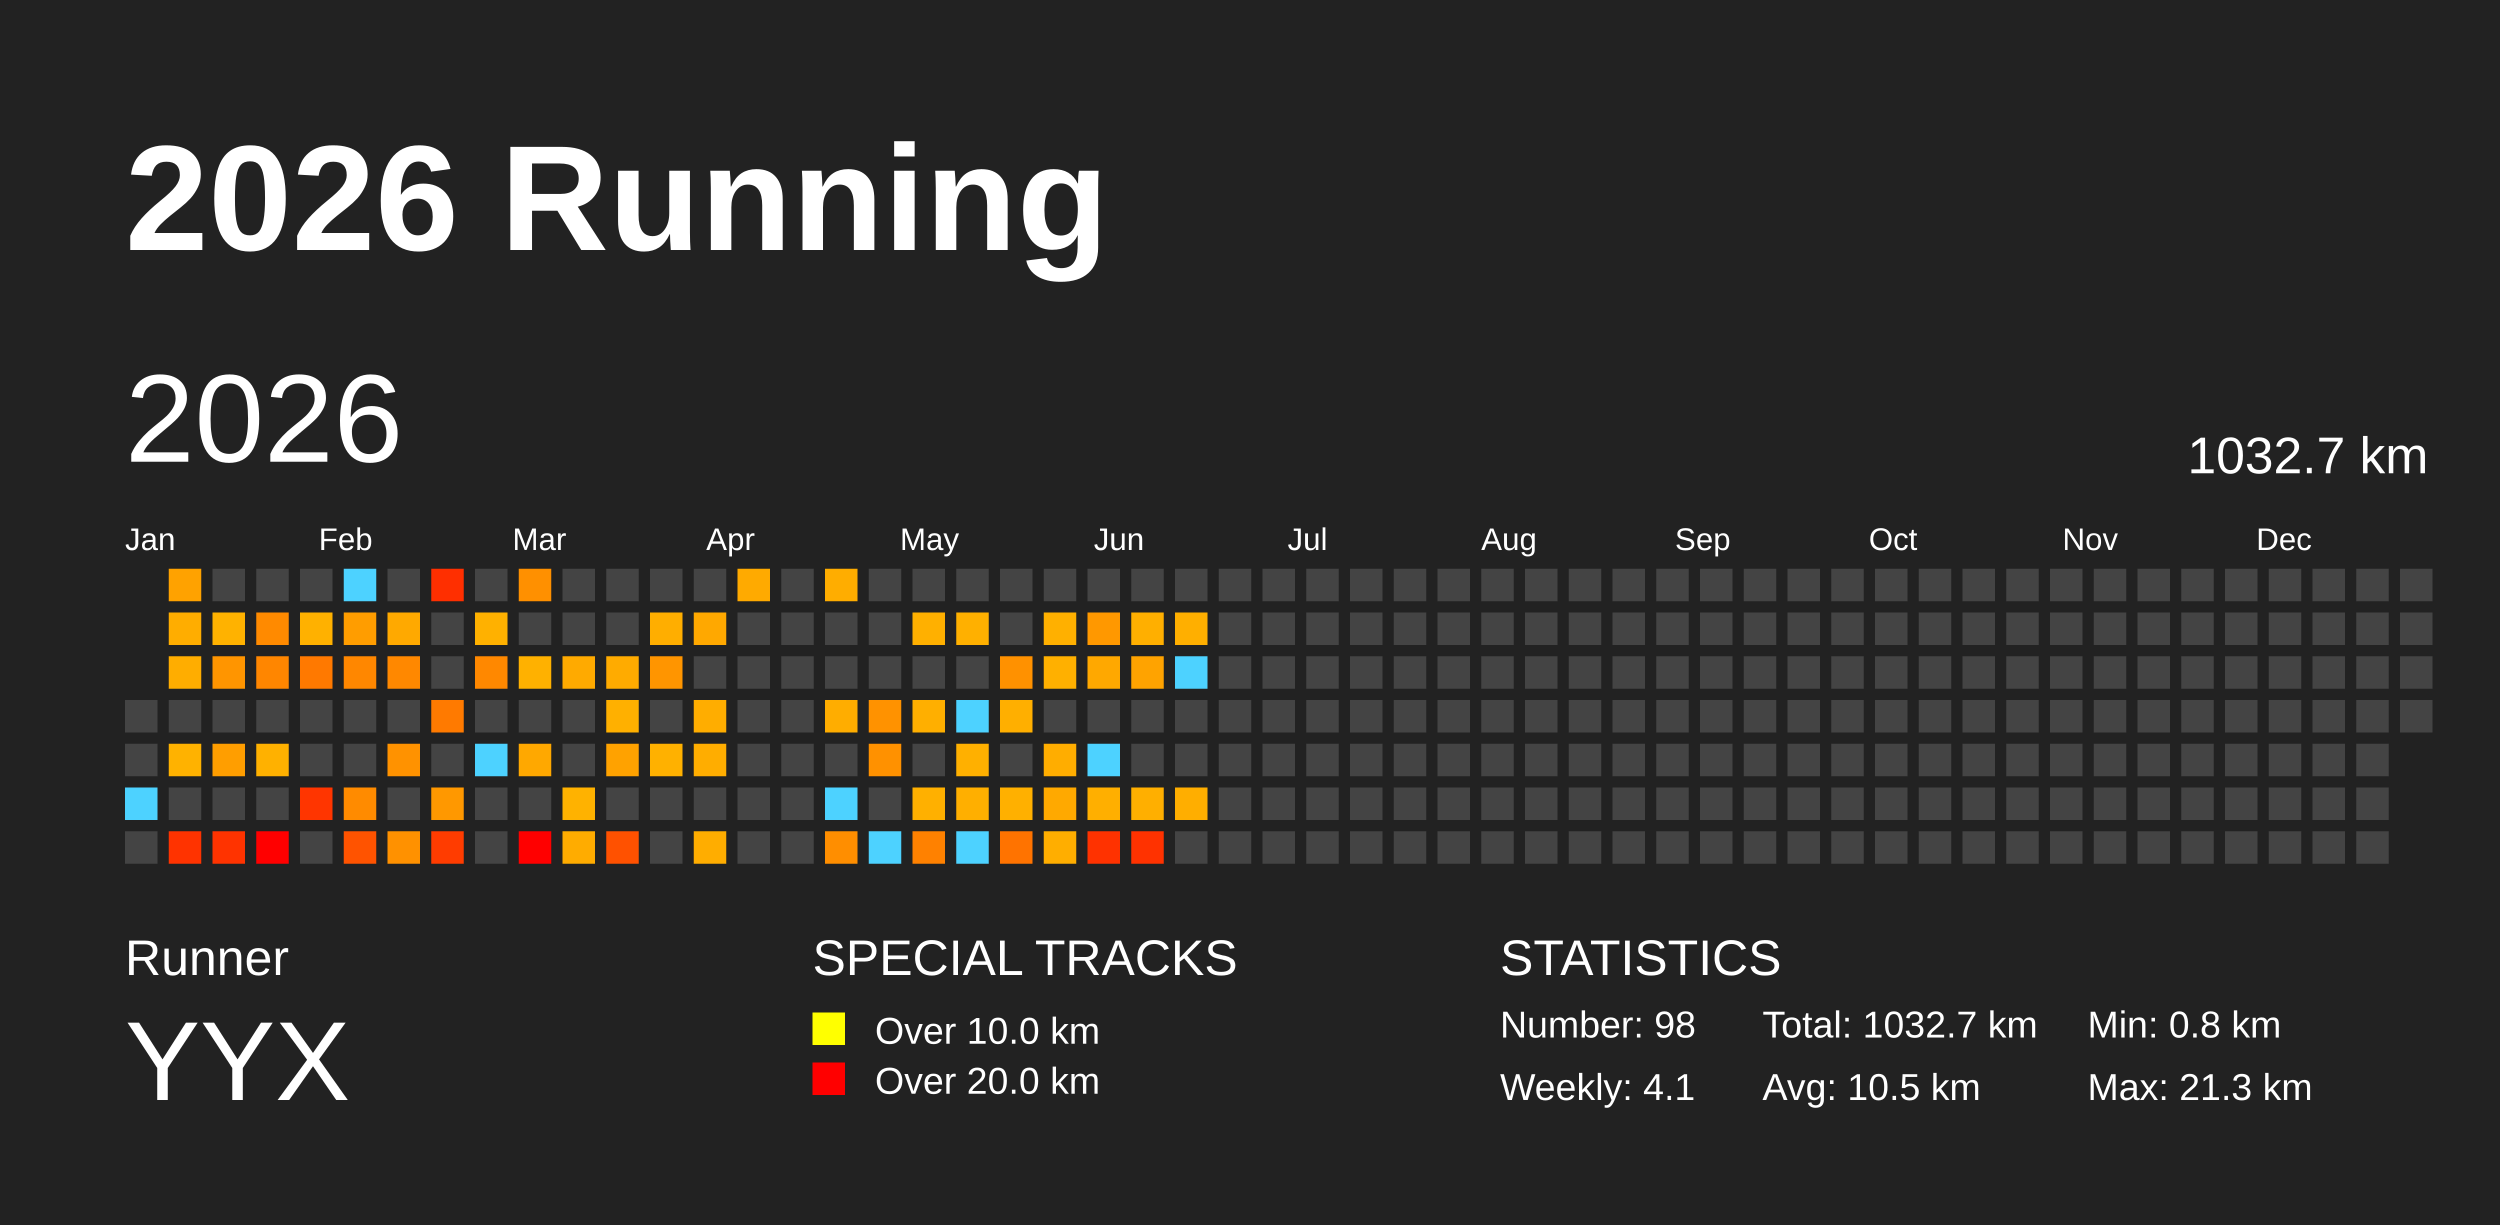
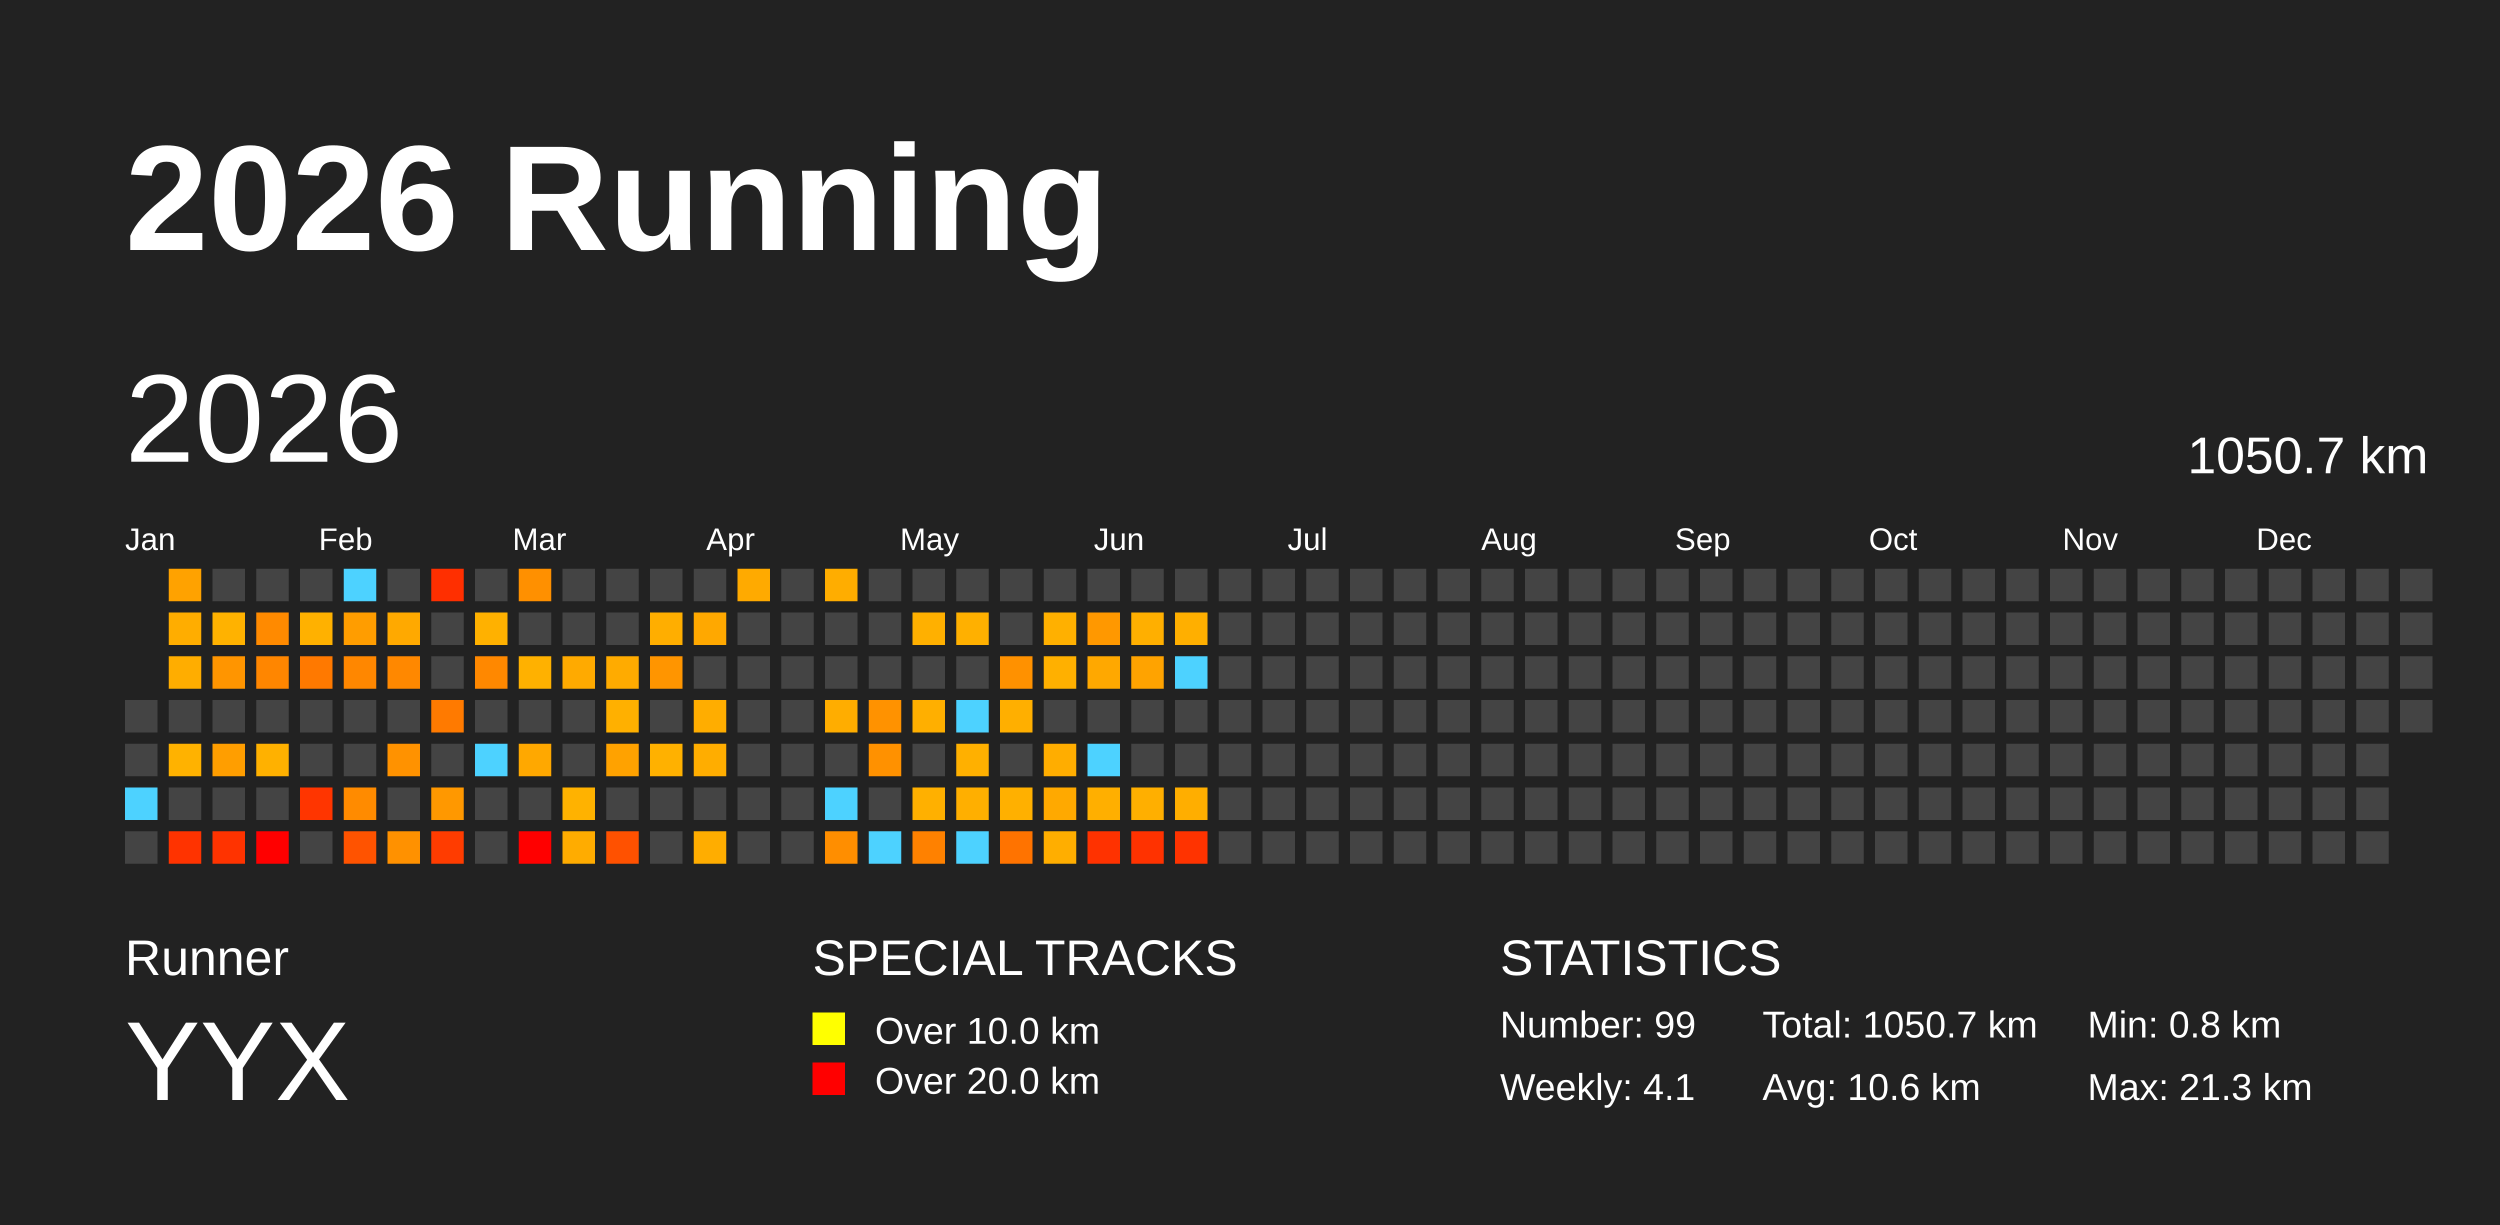
<svg xmlns="http://www.w3.org/2000/svg" baseProfile="full" height="98mm" version="1.1" viewBox="0,0,200,98" width="200mm">
  <defs />
  <rect fill="#222222" height="98" width="200" x="0" y="0" />
  <text fill="#FFFFFF" style="font-size:12px; font-family:Arial; font-weight:bold;" x="10" y="20">2026 Running</text>
  <text fill="#FFFFFF" style="font-size:4px; font-family:Arial" x="10" y="78">Runner</text>
  <text fill="#FFFFFF" style="font-size:9px; font-family:Arial" x="10" y="88">YYX</text>
  <text fill="#FFFFFF" style="font-size:4px; font-family:Arial" x="65" y="78">SPECIAL TRACKS</text>
  <rect fill="yellow" height="2.6" width="2.6" x="65" y="81" />
  <text fill="#FFFFFF" style="font-size:3px; font-family:Arial" x="70" y="83.5">Over 10.0 km</text>
  <rect fill="red" height="2.6" width="2.6" x="65" y="85" />
  <text fill="#FFFFFF" style="font-size:3px; font-family:Arial" x="70" y="87.5">Over 20.0 km</text>
  <text fill="#FFFFFF" style="font-size:4px; font-family:Arial" x="120" y="78">STATISTICS</text>
-   <text fill="#FFFFFF" style="font-size:3px; font-family:Arial" x="120" y="83">Number: 98</text>
+   <text fill="#FFFFFF" style="font-size:3px; font-family:Arial" x="120" y="83">Number: 99</text>
  <text fill="#FFFFFF" style="font-size:3px; font-family:Arial" x="120" y="88">Weekly: 4.1</text>
-   <text fill="#FFFFFF" style="font-size:3px; font-family:Arial" x="141" y="83">Total: 1032.7 km</text>
-   <text fill="#FFFFFF" style="font-size:3px; font-family:Arial" x="141" y="88">Avg: 10.5 km</text>
+   <text fill="#FFFFFF" style="font-size:3px; font-family:Arial" x="141" y="83">Total: 1050.7 km</text>
+   <text fill="#FFFFFF" style="font-size:3px; font-family:Arial" x="141" y="88">Avg: 10.6 km</text>
  <text fill="#FFFFFF" style="font-size:3px; font-family:Arial" x="167" y="83">Min: 0.8 km</text>
  <text fill="#FFFFFF" style="font-size:3px; font-family:Arial" x="167" y="88">Max: 21.3 km</text>
  <text dominant-baseline="hanging" fill="#FFFFFF" style="font-size:10.0px; font-family:Arial;" x="10" y="30">2026</text>
-   <text dominant-baseline="hanging" fill="#FFFFFF" style="font-size:4.125px; font-family:Arial;" x="175" y="35">1032.7 km</text>
+   <text dominant-baseline="hanging" fill="#FFFFFF" style="font-size:4.125px; font-family:Arial;" x="175" y="35">1050.7 km</text>
  <text fill="#FFFFFF" style="font-size:2.5px; font-family:Arial" x="10.0" y="44">Jan</text>
  <text fill="#FFFFFF" style="font-size:2.5px; font-family:Arial" x="25.5" y="44">Feb</text>
  <text fill="#FFFFFF" style="font-size:2.5px; font-family:Arial" x="41.0" y="44">Mar</text>
  <text fill="#FFFFFF" style="font-size:2.5px; font-family:Arial" x="56.5" y="44">Apr</text>
  <text fill="#FFFFFF" style="font-size:2.5px; font-family:Arial" x="72.0" y="44">May</text>
  <text fill="#FFFFFF" style="font-size:2.5px; font-family:Arial" x="87.5" y="44">Jun</text>
  <text fill="#FFFFFF" style="font-size:2.5px; font-family:Arial" x="103.0" y="44">Jul</text>
  <text fill="#FFFFFF" style="font-size:2.5px; font-family:Arial" x="118.5" y="44">Aug</text>
  <text fill="#FFFFFF" style="font-size:2.5px; font-family:Arial" x="134.0" y="44">Sep</text>
  <text fill="#FFFFFF" style="font-size:2.5px; font-family:Arial" x="149.5" y="44">Oct</text>
  <text fill="#FFFFFF" style="font-size:2.5px; font-family:Arial" x="165.0" y="44">Nov</text>
  <text fill="#FFFFFF" style="font-size:2.5px; font-family:Arial" x="180.5" y="44">Dec</text>
  <rect fill="#444444" height="2.6" width="2.6" x="10.0" y="56.0" />
  <rect fill="#444444" height="2.6" width="2.6" x="10.0" y="59.5" />
  <rect fill="#4dd2ff" height="2.6" width="2.6" x="10.0" y="63.0" />
  <rect fill="#444444" height="2.6" width="2.6" x="10.0" y="66.5" />
  <rect fill="#ffa200" height="2.6" width="2.6" x="13.5" y="45.5" />
  <rect fill="#ffad00" height="2.6" width="2.6" x="13.5" y="49.0" />
  <rect fill="#ffad00" height="2.6" width="2.6" x="13.5" y="52.5" />
  <rect fill="#444444" height="2.6" width="2.6" x="13.5" y="56.0" />
  <rect fill="#ffb200" height="2.6" width="2.6" x="13.5" y="59.5" />
  <rect fill="#444444" height="2.6" width="2.6" x="13.5" y="63.0" />
  <rect fill="#ff3300" height="2.6" width="2.6" x="13.5" y="66.5" />
  <rect fill="#444444" height="2.6" width="2.6" x="17.0" y="45.5" />
  <rect fill="#ffb200" height="2.6" width="2.6" x="17.0" y="49.0" />
  <rect fill="#ff9500" height="2.6" width="2.6" x="17.0" y="52.5" />
  <rect fill="#444444" height="2.6" width="2.6" x="17.0" y="56.0" />
  <rect fill="#ff9e00" height="2.6" width="2.6" x="17.0" y="59.5" />
  <rect fill="#444444" height="2.6" width="2.6" x="17.0" y="63.0" />
  <rect fill="#ff3300" height="2.6" width="2.6" x="17.0" y="66.5" />
  <rect fill="#444444" height="2.6" width="2.6" x="20.5" y="45.5" />
  <rect fill="#ff8a00" height="2.6" width="2.6" x="20.5" y="49.0" />
  <rect fill="#ff8600" height="2.6" width="2.6" x="20.5" y="52.5" />
  <rect fill="#444444" height="2.6" width="2.6" x="20.5" y="56.0" />
  <rect fill="#ffb100" height="2.6" width="2.6" x="20.5" y="59.5" />
  <rect fill="#444444" height="2.6" width="2.6" x="20.5" y="63.0" />
  <rect fill="red" height="2.6" width="2.6" x="20.5" y="66.5" />
  <rect fill="#444444" height="2.6" width="2.6" x="24.0" y="45.5" />
  <rect fill="#ffb100" height="2.6" width="2.6" x="24.0" y="49.0" />
  <rect fill="#ff7900" height="2.6" width="2.6" x="24.0" y="52.5" />
  <rect fill="#444444" height="2.6" width="2.6" x="24.0" y="56.0" />
  <rect fill="#444444" height="2.6" width="2.6" x="24.0" y="59.5" />
  <rect fill="#ff3500" height="2.6" width="2.6" x="24.0" y="63.0" />
  <rect fill="#444444" height="2.6" width="2.6" x="24.0" y="66.5" />
  <rect fill="#4dd2ff" height="2.6" width="2.6" x="27.5" y="45.5" />
  <rect fill="#ff9d00" height="2.6" width="2.6" x="27.5" y="49.0" />
  <rect fill="#ff8700" height="2.6" width="2.6" x="27.5" y="52.5" />
  <rect fill="#444444" height="2.6" width="2.6" x="27.5" y="56.0" />
  <rect fill="#444444" height="2.6" width="2.6" x="27.5" y="59.5" />
  <rect fill="#ff8b00" height="2.6" width="2.6" x="27.5" y="63.0" />
  <rect fill="#ff5300" height="2.6" width="2.6" x="27.5" y="66.5" />
  <rect fill="#444444" height="2.6" width="2.6" x="31.0" y="45.5" />
  <rect fill="#ffa900" height="2.6" width="2.6" x="31.0" y="49.0" />
  <rect fill="#ff8800" height="2.6" width="2.6" x="31.0" y="52.5" />
  <rect fill="#444444" height="2.6" width="2.6" x="31.0" y="56.0" />
  <rect fill="#ff9200" height="2.6" width="2.6" x="31.0" y="59.5" />
  <rect fill="#444444" height="2.6" width="2.6" x="31.0" y="63.0" />
  <rect fill="#ff9100" height="2.6" width="2.6" x="31.0" y="66.5" />
  <rect fill="#ff2f00" height="2.6" width="2.6" x="34.5" y="45.5" />
  <rect fill="#444444" height="2.6" width="2.6" x="34.5" y="49.0" />
  <rect fill="#444444" height="2.6" width="2.6" x="34.5" y="52.5" />
  <rect fill="#ff7a00" height="2.6" width="2.6" x="34.5" y="56.0" />
  <rect fill="#444444" height="2.6" width="2.6" x="34.5" y="59.5" />
  <rect fill="#ff9800" height="2.6" width="2.6" x="34.5" y="63.0" />
  <rect fill="#ff3c00" height="2.6" width="2.6" x="34.5" y="66.5" />
  <rect fill="#444444" height="2.6" width="2.6" x="38.0" y="45.5" />
  <rect fill="#ffb100" height="2.6" width="2.6" x="38.0" y="49.0" />
  <rect fill="#ff8800" height="2.6" width="2.6" x="38.0" y="52.5" />
  <rect fill="#444444" height="2.6" width="2.6" x="38.0" y="56.0" />
  <rect fill="#4dd2ff" height="2.6" width="2.6" x="38.0" y="59.5" />
  <rect fill="#444444" height="2.6" width="2.6" x="38.0" y="63.0" />
  <rect fill="#444444" height="2.6" width="2.6" x="38.0" y="66.5" />
  <rect fill="#ff9000" height="2.6" width="2.6" x="41.5" y="45.5" />
  <rect fill="#444444" height="2.6" width="2.6" x="41.5" y="49.0" />
  <rect fill="#ffb100" height="2.6" width="2.6" x="41.5" y="52.5" />
  <rect fill="#444444" height="2.6" width="2.6" x="41.5" y="56.0" />
  <rect fill="#ffa800" height="2.6" width="2.6" x="41.5" y="59.5" />
  <rect fill="#444444" height="2.6" width="2.6" x="41.5" y="63.0" />
  <rect fill="red" height="2.6" width="2.6" x="41.5" y="66.5" />
  <rect fill="#444444" height="2.6" width="2.6" x="45.0" y="45.5" />
  <rect fill="#444444" height="2.6" width="2.6" x="45.0" y="49.0" />
  <rect fill="#ffaa00" height="2.6" width="2.6" x="45.0" y="52.5" />
  <rect fill="#444444" height="2.6" width="2.6" x="45.0" y="56.0" />
  <rect fill="#444444" height="2.6" width="2.6" x="45.0" y="59.5" />
  <rect fill="#ffb200" height="2.6" width="2.6" x="45.0" y="63.0" />
  <rect fill="#ffac00" height="2.6" width="2.6" x="45.0" y="66.5" />
  <rect fill="#444444" height="2.6" width="2.6" x="48.5" y="45.5" />
  <rect fill="#444444" height="2.6" width="2.6" x="48.5" y="49.0" />
  <rect fill="#ffab00" height="2.6" width="2.6" x="48.5" y="52.5" />
  <rect fill="#ffb000" height="2.6" width="2.6" x="48.5" y="56.0" />
  <rect fill="#ffa200" height="2.6" width="2.6" x="48.5" y="59.5" />
  <rect fill="#444444" height="2.6" width="2.6" x="48.5" y="63.0" />
  <rect fill="#ff5100" height="2.6" width="2.6" x="48.5" y="66.5" />
  <rect fill="#444444" height="2.6" width="2.6" x="52.0" y="45.5" />
  <rect fill="#ffae00" height="2.6" width="2.6" x="52.0" y="49.0" />
  <rect fill="#ff9500" height="2.6" width="2.6" x="52.0" y="52.5" />
  <rect fill="#444444" height="2.6" width="2.6" x="52.0" y="56.0" />
  <rect fill="#ffb100" height="2.6" width="2.6" x="52.0" y="59.5" />
  <rect fill="#444444" height="2.6" width="2.6" x="52.0" y="63.0" />
  <rect fill="#444444" height="2.6" width="2.6" x="52.0" y="66.5" />
  <rect fill="#444444" height="2.6" width="2.6" x="55.5" y="45.5" />
  <rect fill="#ffa800" height="2.6" width="2.6" x="55.5" y="49.0" />
  <rect fill="#444444" height="2.6" width="2.6" x="55.5" y="52.5" />
  <rect fill="#ffad00" height="2.6" width="2.6" x="55.5" y="56.0" />
  <rect fill="#ffad00" height="2.6" width="2.6" x="55.5" y="59.5" />
  <rect fill="#444444" height="2.6" width="2.6" x="55.5" y="63.0" />
  <rect fill="#ffad00" height="2.6" width="2.6" x="55.5" y="66.5" />
  <rect fill="#ffaa00" height="2.6" width="2.6" x="59.0" y="45.5" />
  <rect fill="#444444" height="2.6" width="2.6" x="59.0" y="49.0" />
  <rect fill="#444444" height="2.6" width="2.6" x="59.0" y="52.5" />
  <rect fill="#444444" height="2.6" width="2.6" x="59.0" y="56.0" />
  <rect fill="#444444" height="2.6" width="2.6" x="59.0" y="59.5" />
  <rect fill="#444444" height="2.6" width="2.6" x="59.0" y="63.0" />
  <rect fill="#444444" height="2.6" width="2.6" x="59.0" y="66.5" />
  <rect fill="#444444" height="2.6" width="2.6" x="62.5" y="45.5" />
  <rect fill="#444444" height="2.6" width="2.6" x="62.5" y="49.0" />
  <rect fill="#444444" height="2.6" width="2.6" x="62.5" y="52.5" />
  <rect fill="#444444" height="2.6" width="2.6" x="62.5" y="56.0" />
  <rect fill="#444444" height="2.6" width="2.6" x="62.5" y="59.5" />
  <rect fill="#444444" height="2.6" width="2.6" x="62.5" y="63.0" />
  <rect fill="#444444" height="2.6" width="2.6" x="62.5" y="66.5" />
  <rect fill="#ffad00" height="2.6" width="2.6" x="66.0" y="45.5" />
  <rect fill="#444444" height="2.6" width="2.6" x="66.0" y="49.0" />
  <rect fill="#444444" height="2.6" width="2.6" x="66.0" y="52.5" />
  <rect fill="#ffad00" height="2.6" width="2.6" x="66.0" y="56.0" />
  <rect fill="#444444" height="2.6" width="2.6" x="66.0" y="59.5" />
  <rect fill="#4dd2ff" height="2.6" width="2.6" x="66.0" y="63.0" />
  <rect fill="#ff8e00" height="2.6" width="2.6" x="66.0" y="66.5" />
  <rect fill="#444444" height="2.6" width="2.6" x="69.5" y="45.5" />
  <rect fill="#444444" height="2.6" width="2.6" x="69.5" y="49.0" />
  <rect fill="#444444" height="2.6" width="2.6" x="69.5" y="52.5" />
  <rect fill="#ff9200" height="2.6" width="2.6" x="69.5" y="56.0" />
  <rect fill="#ff9100" height="2.6" width="2.6" x="69.5" y="59.5" />
  <rect fill="#444444" height="2.6" width="2.6" x="69.5" y="63.0" />
  <rect fill="#4dd2ff" height="2.6" width="2.6" x="69.5" y="66.5" />
  <rect fill="#444444" height="2.6" width="2.6" x="73.0" y="45.5" />
  <rect fill="#ffb000" height="2.6" width="2.6" x="73.0" y="49.0" />
  <rect fill="#444444" height="2.6" width="2.6" x="73.0" y="52.5" />
  <rect fill="#ffaf00" height="2.6" width="2.6" x="73.0" y="56.0" />
  <rect fill="#444444" height="2.6" width="2.6" x="73.0" y="59.5" />
  <rect fill="#ffb000" height="2.6" width="2.6" x="73.0" y="63.0" />
  <rect fill="#ff8100" height="2.6" width="2.6" x="73.0" y="66.5" />
  <rect fill="#444444" height="2.6" width="2.6" x="76.5" y="45.5" />
  <rect fill="#ffb000" height="2.6" width="2.6" x="76.5" y="49.0" />
  <rect fill="#444444" height="2.6" width="2.6" x="76.5" y="52.5" />
  <rect fill="#4dd2ff" height="2.6" width="2.6" x="76.5" y="56.0" />
  <rect fill="#ffb000" height="2.6" width="2.6" x="76.5" y="59.5" />
  <rect fill="#ffaf00" height="2.6" width="2.6" x="76.5" y="63.0" />
  <rect fill="#4dd2ff" height="2.6" width="2.6" x="76.5" y="66.5" />
  <rect fill="#444444" height="2.6" width="2.6" x="80.0" y="45.5" />
  <rect fill="#444444" height="2.6" width="2.6" x="80.0" y="49.0" />
  <rect fill="#ff9100" height="2.6" width="2.6" x="80.0" y="52.5" />
  <rect fill="#ffaf00" height="2.6" width="2.6" x="80.0" y="56.0" />
  <rect fill="#444444" height="2.6" width="2.6" x="80.0" y="59.5" />
  <rect fill="#ffb000" height="2.6" width="2.6" x="80.0" y="63.0" />
  <rect fill="#ff7300" height="2.6" width="2.6" x="80.0" y="66.5" />
  <rect fill="#444444" height="2.6" width="2.6" x="83.5" y="45.5" />
  <rect fill="#ffb000" height="2.6" width="2.6" x="83.5" y="49.0" />
  <rect fill="#ffb000" height="2.6" width="2.6" x="83.5" y="52.5" />
  <rect fill="#444444" height="2.6" width="2.6" x="83.5" y="56.0" />
  <rect fill="#ffad00" height="2.6" width="2.6" x="83.5" y="59.5" />
  <rect fill="#ffa900" height="2.6" width="2.6" x="83.5" y="63.0" />
  <rect fill="#ffae00" height="2.6" width="2.6" x="83.5" y="66.5" />
  <rect fill="#444444" height="2.6" width="2.6" x="87.0" y="45.5" />
  <rect fill="#ff9800" height="2.6" width="2.6" x="87.0" y="49.0" />
  <rect fill="#ffa800" height="2.6" width="2.6" x="87.0" y="52.5" />
  <rect fill="#444444" height="2.6" width="2.6" x="87.0" y="56.0" />
  <rect fill="#4dd2ff" height="2.6" width="2.6" x="87.0" y="59.5" />
  <rect fill="#ffaf00" height="2.6" width="2.6" x="87.0" y="63.0" />
  <rect fill="#ff3200" height="2.6" width="2.6" x="87.0" y="66.5" />
  <rect fill="#444444" height="2.6" width="2.6" x="90.5" y="45.5" />
  <rect fill="#ffaf00" height="2.6" width="2.6" x="90.5" y="49.0" />
  <rect fill="#ffa300" height="2.6" width="2.6" x="90.5" y="52.5" />
  <rect fill="#444444" height="2.6" width="2.6" x="90.5" y="56.0" />
  <rect fill="#444444" height="2.6" width="2.6" x="90.5" y="59.5" />
  <rect fill="#ffaf00" height="2.6" width="2.6" x="90.5" y="63.0" />
  <rect fill="#ff3200" height="2.6" width="2.6" x="90.5" y="66.5" />
  <rect fill="#444444" height="2.6" width="2.6" x="94.0" y="45.5" />
  <rect fill="#ffaf00" height="2.6" width="2.6" x="94.0" y="49.0" />
  <rect fill="#4dd2ff" height="2.6" width="2.6" x="94.0" y="52.5" />
  <rect fill="#444444" height="2.6" width="2.6" x="94.0" y="56.0" />
  <rect fill="#444444" height="2.6" width="2.6" x="94.0" y="59.5" />
  <rect fill="#ffae00" height="2.6" width="2.6" x="94.0" y="63.0" />
-   <rect fill="#444444" height="2.6" width="2.6" x="94.0" y="66.5" />
+   <rect fill="#ff3300" height="2.6" width="2.6" x="94.0" y="66.5" />
  <rect fill="#444444" height="2.6" width="2.6" x="97.5" y="45.5" />
  <rect fill="#444444" height="2.6" width="2.6" x="97.5" y="49.0" />
  <rect fill="#444444" height="2.6" width="2.6" x="97.5" y="52.5" />
  <rect fill="#444444" height="2.6" width="2.6" x="97.5" y="56.0" />
  <rect fill="#444444" height="2.6" width="2.6" x="97.5" y="59.5" />
  <rect fill="#444444" height="2.6" width="2.6" x="97.5" y="63.0" />
  <rect fill="#444444" height="2.6" width="2.6" x="97.5" y="66.5" />
  <rect fill="#444444" height="2.6" width="2.6" x="101.0" y="45.5" />
  <rect fill="#444444" height="2.6" width="2.6" x="101.0" y="49.0" />
  <rect fill="#444444" height="2.6" width="2.6" x="101.0" y="52.5" />
  <rect fill="#444444" height="2.6" width="2.6" x="101.0" y="56.0" />
  <rect fill="#444444" height="2.6" width="2.6" x="101.0" y="59.5" />
  <rect fill="#444444" height="2.6" width="2.6" x="101.0" y="63.0" />
  <rect fill="#444444" height="2.6" width="2.6" x="101.0" y="66.5" />
  <rect fill="#444444" height="2.6" width="2.6" x="104.5" y="45.5" />
  <rect fill="#444444" height="2.6" width="2.6" x="104.5" y="49.0" />
  <rect fill="#444444" height="2.6" width="2.6" x="104.5" y="52.5" />
  <rect fill="#444444" height="2.6" width="2.6" x="104.5" y="56.0" />
  <rect fill="#444444" height="2.6" width="2.6" x="104.5" y="59.5" />
  <rect fill="#444444" height="2.6" width="2.6" x="104.5" y="63.0" />
  <rect fill="#444444" height="2.6" width="2.6" x="104.5" y="66.5" />
  <rect fill="#444444" height="2.6" width="2.6" x="108.0" y="45.5" />
  <rect fill="#444444" height="2.6" width="2.6" x="108.0" y="49.0" />
  <rect fill="#444444" height="2.6" width="2.6" x="108.0" y="52.5" />
  <rect fill="#444444" height="2.6" width="2.6" x="108.0" y="56.0" />
  <rect fill="#444444" height="2.6" width="2.6" x="108.0" y="59.5" />
  <rect fill="#444444" height="2.6" width="2.6" x="108.0" y="63.0" />
  <rect fill="#444444" height="2.6" width="2.6" x="108.0" y="66.5" />
  <rect fill="#444444" height="2.6" width="2.6" x="111.5" y="45.5" />
  <rect fill="#444444" height="2.6" width="2.6" x="111.5" y="49.0" />
  <rect fill="#444444" height="2.6" width="2.6" x="111.5" y="52.5" />
  <rect fill="#444444" height="2.6" width="2.6" x="111.5" y="56.0" />
  <rect fill="#444444" height="2.6" width="2.6" x="111.5" y="59.5" />
  <rect fill="#444444" height="2.6" width="2.6" x="111.5" y="63.0" />
  <rect fill="#444444" height="2.6" width="2.6" x="111.5" y="66.5" />
  <rect fill="#444444" height="2.6" width="2.6" x="115.0" y="45.5" />
  <rect fill="#444444" height="2.6" width="2.6" x="115.0" y="49.0" />
  <rect fill="#444444" height="2.6" width="2.6" x="115.0" y="52.5" />
  <rect fill="#444444" height="2.6" width="2.6" x="115.0" y="56.0" />
  <rect fill="#444444" height="2.6" width="2.6" x="115.0" y="59.5" />
  <rect fill="#444444" height="2.6" width="2.6" x="115.0" y="63.0" />
  <rect fill="#444444" height="2.6" width="2.6" x="115.0" y="66.5" />
  <rect fill="#444444" height="2.6" width="2.6" x="118.5" y="45.5" />
  <rect fill="#444444" height="2.6" width="2.6" x="118.5" y="49.0" />
  <rect fill="#444444" height="2.6" width="2.6" x="118.5" y="52.5" />
  <rect fill="#444444" height="2.6" width="2.6" x="118.5" y="56.0" />
  <rect fill="#444444" height="2.6" width="2.6" x="118.5" y="59.5" />
  <rect fill="#444444" height="2.6" width="2.6" x="118.5" y="63.0" />
  <rect fill="#444444" height="2.6" width="2.6" x="118.5" y="66.5" />
  <rect fill="#444444" height="2.6" width="2.6" x="122.0" y="45.5" />
  <rect fill="#444444" height="2.6" width="2.6" x="122.0" y="49.0" />
  <rect fill="#444444" height="2.6" width="2.6" x="122.0" y="52.5" />
  <rect fill="#444444" height="2.6" width="2.6" x="122.0" y="56.0" />
  <rect fill="#444444" height="2.6" width="2.6" x="122.0" y="59.5" />
  <rect fill="#444444" height="2.6" width="2.6" x="122.0" y="63.0" />
  <rect fill="#444444" height="2.6" width="2.6" x="122.0" y="66.5" />
  <rect fill="#444444" height="2.6" width="2.6" x="125.5" y="45.5" />
  <rect fill="#444444" height="2.6" width="2.6" x="125.5" y="49.0" />
  <rect fill="#444444" height="2.6" width="2.6" x="125.5" y="52.5" />
  <rect fill="#444444" height="2.6" width="2.6" x="125.5" y="56.0" />
  <rect fill="#444444" height="2.6" width="2.6" x="125.5" y="59.5" />
  <rect fill="#444444" height="2.6" width="2.6" x="125.5" y="63.0" />
  <rect fill="#444444" height="2.6" width="2.6" x="125.5" y="66.5" />
  <rect fill="#444444" height="2.6" width="2.6" x="129.0" y="45.5" />
  <rect fill="#444444" height="2.6" width="2.6" x="129.0" y="49.0" />
  <rect fill="#444444" height="2.6" width="2.6" x="129.0" y="52.5" />
  <rect fill="#444444" height="2.6" width="2.6" x="129.0" y="56.0" />
  <rect fill="#444444" height="2.6" width="2.6" x="129.0" y="59.5" />
  <rect fill="#444444" height="2.6" width="2.6" x="129.0" y="63.0" />
  <rect fill="#444444" height="2.6" width="2.6" x="129.0" y="66.5" />
  <rect fill="#444444" height="2.6" width="2.6" x="132.5" y="45.5" />
  <rect fill="#444444" height="2.6" width="2.6" x="132.5" y="49.0" />
  <rect fill="#444444" height="2.6" width="2.6" x="132.5" y="52.5" />
  <rect fill="#444444" height="2.6" width="2.6" x="132.5" y="56.0" />
  <rect fill="#444444" height="2.6" width="2.6" x="132.5" y="59.5" />
  <rect fill="#444444" height="2.6" width="2.6" x="132.5" y="63.0" />
  <rect fill="#444444" height="2.6" width="2.6" x="132.5" y="66.5" />
  <rect fill="#444444" height="2.6" width="2.6" x="136.0" y="45.5" />
  <rect fill="#444444" height="2.6" width="2.6" x="136.0" y="49.0" />
  <rect fill="#444444" height="2.6" width="2.6" x="136.0" y="52.5" />
  <rect fill="#444444" height="2.6" width="2.6" x="136.0" y="56.0" />
  <rect fill="#444444" height="2.6" width="2.6" x="136.0" y="59.5" />
  <rect fill="#444444" height="2.6" width="2.6" x="136.0" y="63.0" />
  <rect fill="#444444" height="2.6" width="2.6" x="136.0" y="66.5" />
  <rect fill="#444444" height="2.6" width="2.6" x="139.5" y="45.5" />
  <rect fill="#444444" height="2.6" width="2.6" x="139.5" y="49.0" />
  <rect fill="#444444" height="2.6" width="2.6" x="139.5" y="52.5" />
  <rect fill="#444444" height="2.6" width="2.6" x="139.5" y="56.0" />
  <rect fill="#444444" height="2.6" width="2.6" x="139.5" y="59.5" />
  <rect fill="#444444" height="2.6" width="2.6" x="139.5" y="63.0" />
  <rect fill="#444444" height="2.6" width="2.6" x="139.5" y="66.5" />
  <rect fill="#444444" height="2.6" width="2.6" x="143.0" y="45.5" />
  <rect fill="#444444" height="2.6" width="2.6" x="143.0" y="49.0" />
  <rect fill="#444444" height="2.6" width="2.6" x="143.0" y="52.5" />
  <rect fill="#444444" height="2.6" width="2.6" x="143.0" y="56.0" />
  <rect fill="#444444" height="2.6" width="2.6" x="143.0" y="59.5" />
  <rect fill="#444444" height="2.6" width="2.6" x="143.0" y="63.0" />
  <rect fill="#444444" height="2.6" width="2.6" x="143.0" y="66.5" />
  <rect fill="#444444" height="2.6" width="2.6" x="146.5" y="45.5" />
  <rect fill="#444444" height="2.6" width="2.6" x="146.5" y="49.0" />
  <rect fill="#444444" height="2.6" width="2.6" x="146.5" y="52.5" />
  <rect fill="#444444" height="2.6" width="2.6" x="146.5" y="56.0" />
  <rect fill="#444444" height="2.6" width="2.6" x="146.5" y="59.5" />
  <rect fill="#444444" height="2.6" width="2.6" x="146.5" y="63.0" />
  <rect fill="#444444" height="2.6" width="2.6" x="146.5" y="66.5" />
  <rect fill="#444444" height="2.6" width="2.6" x="150.0" y="45.5" />
  <rect fill="#444444" height="2.6" width="2.6" x="150.0" y="49.0" />
  <rect fill="#444444" height="2.6" width="2.6" x="150.0" y="52.5" />
  <rect fill="#444444" height="2.6" width="2.6" x="150.0" y="56.0" />
  <rect fill="#444444" height="2.6" width="2.6" x="150.0" y="59.5" />
  <rect fill="#444444" height="2.6" width="2.6" x="150.0" y="63.0" />
  <rect fill="#444444" height="2.6" width="2.6" x="150.0" y="66.5" />
  <rect fill="#444444" height="2.6" width="2.6" x="153.5" y="45.5" />
  <rect fill="#444444" height="2.6" width="2.6" x="153.5" y="49.0" />
  <rect fill="#444444" height="2.6" width="2.6" x="153.5" y="52.5" />
  <rect fill="#444444" height="2.6" width="2.6" x="153.5" y="56.0" />
  <rect fill="#444444" height="2.6" width="2.6" x="153.5" y="59.5" />
  <rect fill="#444444" height="2.6" width="2.6" x="153.5" y="63.0" />
  <rect fill="#444444" height="2.6" width="2.6" x="153.5" y="66.5" />
  <rect fill="#444444" height="2.6" width="2.6" x="157.0" y="45.5" />
  <rect fill="#444444" height="2.6" width="2.6" x="157.0" y="49.0" />
  <rect fill="#444444" height="2.6" width="2.6" x="157.0" y="52.5" />
  <rect fill="#444444" height="2.6" width="2.6" x="157.0" y="56.0" />
  <rect fill="#444444" height="2.6" width="2.6" x="157.0" y="59.5" />
  <rect fill="#444444" height="2.6" width="2.6" x="157.0" y="63.0" />
  <rect fill="#444444" height="2.6" width="2.6" x="157.0" y="66.5" />
  <rect fill="#444444" height="2.6" width="2.6" x="160.5" y="45.5" />
  <rect fill="#444444" height="2.6" width="2.6" x="160.5" y="49.0" />
  <rect fill="#444444" height="2.6" width="2.6" x="160.5" y="52.5" />
  <rect fill="#444444" height="2.6" width="2.6" x="160.5" y="56.0" />
  <rect fill="#444444" height="2.6" width="2.6" x="160.5" y="59.5" />
  <rect fill="#444444" height="2.6" width="2.6" x="160.5" y="63.0" />
  <rect fill="#444444" height="2.6" width="2.6" x="160.5" y="66.5" />
  <rect fill="#444444" height="2.6" width="2.6" x="164.0" y="45.5" />
  <rect fill="#444444" height="2.6" width="2.6" x="164.0" y="49.0" />
  <rect fill="#444444" height="2.6" width="2.6" x="164.0" y="52.5" />
  <rect fill="#444444" height="2.6" width="2.6" x="164.0" y="56.0" />
  <rect fill="#444444" height="2.6" width="2.6" x="164.0" y="59.5" />
  <rect fill="#444444" height="2.6" width="2.6" x="164.0" y="63.0" />
  <rect fill="#444444" height="2.6" width="2.6" x="164.0" y="66.5" />
  <rect fill="#444444" height="2.6" width="2.6" x="167.5" y="45.5" />
  <rect fill="#444444" height="2.6" width="2.6" x="167.5" y="49.0" />
  <rect fill="#444444" height="2.6" width="2.6" x="167.5" y="52.5" />
  <rect fill="#444444" height="2.6" width="2.6" x="167.5" y="56.0" />
  <rect fill="#444444" height="2.6" width="2.6" x="167.5" y="59.5" />
  <rect fill="#444444" height="2.6" width="2.6" x="167.5" y="63.0" />
  <rect fill="#444444" height="2.6" width="2.6" x="167.5" y="66.5" />
  <rect fill="#444444" height="2.6" width="2.6" x="171.0" y="45.5" />
  <rect fill="#444444" height="2.6" width="2.6" x="171.0" y="49.0" />
  <rect fill="#444444" height="2.6" width="2.6" x="171.0" y="52.5" />
  <rect fill="#444444" height="2.6" width="2.6" x="171.0" y="56.0" />
  <rect fill="#444444" height="2.6" width="2.6" x="171.0" y="59.5" />
  <rect fill="#444444" height="2.6" width="2.6" x="171.0" y="63.0" />
  <rect fill="#444444" height="2.6" width="2.6" x="171.0" y="66.5" />
  <rect fill="#444444" height="2.6" width="2.6" x="174.5" y="45.5" />
  <rect fill="#444444" height="2.6" width="2.6" x="174.5" y="49.0" />
  <rect fill="#444444" height="2.6" width="2.6" x="174.5" y="52.5" />
  <rect fill="#444444" height="2.6" width="2.6" x="174.5" y="56.0" />
  <rect fill="#444444" height="2.6" width="2.6" x="174.5" y="59.5" />
  <rect fill="#444444" height="2.6" width="2.6" x="174.5" y="63.0" />
  <rect fill="#444444" height="2.6" width="2.6" x="174.5" y="66.5" />
  <rect fill="#444444" height="2.6" width="2.6" x="178.0" y="45.5" />
  <rect fill="#444444" height="2.6" width="2.6" x="178.0" y="49.0" />
  <rect fill="#444444" height="2.6" width="2.6" x="178.0" y="52.5" />
  <rect fill="#444444" height="2.6" width="2.6" x="178.0" y="56.0" />
  <rect fill="#444444" height="2.6" width="2.6" x="178.0" y="59.5" />
  <rect fill="#444444" height="2.6" width="2.6" x="178.0" y="63.0" />
  <rect fill="#444444" height="2.6" width="2.6" x="178.0" y="66.5" />
  <rect fill="#444444" height="2.6" width="2.6" x="181.5" y="45.5" />
  <rect fill="#444444" height="2.6" width="2.6" x="181.5" y="49.0" />
  <rect fill="#444444" height="2.6" width="2.6" x="181.5" y="52.5" />
  <rect fill="#444444" height="2.6" width="2.6" x="181.5" y="56.0" />
  <rect fill="#444444" height="2.6" width="2.6" x="181.5" y="59.5" />
  <rect fill="#444444" height="2.6" width="2.6" x="181.5" y="63.0" />
  <rect fill="#444444" height="2.6" width="2.6" x="181.5" y="66.5" />
  <rect fill="#444444" height="2.6" width="2.6" x="185.0" y="45.5" />
  <rect fill="#444444" height="2.6" width="2.6" x="185.0" y="49.0" />
  <rect fill="#444444" height="2.6" width="2.6" x="185.0" y="52.5" />
  <rect fill="#444444" height="2.6" width="2.6" x="185.0" y="56.0" />
  <rect fill="#444444" height="2.6" width="2.6" x="185.0" y="59.5" />
  <rect fill="#444444" height="2.6" width="2.6" x="185.0" y="63.0" />
  <rect fill="#444444" height="2.6" width="2.6" x="185.0" y="66.5" />
  <rect fill="#444444" height="2.6" width="2.6" x="188.5" y="45.5" />
  <rect fill="#444444" height="2.6" width="2.6" x="188.5" y="49.0" />
  <rect fill="#444444" height="2.6" width="2.6" x="188.5" y="52.5" />
  <rect fill="#444444" height="2.6" width="2.6" x="188.5" y="56.0" />
  <rect fill="#444444" height="2.6" width="2.6" x="188.5" y="59.5" />
  <rect fill="#444444" height="2.6" width="2.6" x="188.5" y="63.0" />
  <rect fill="#444444" height="2.6" width="2.6" x="188.5" y="66.5" />
  <rect fill="#444444" height="2.6" width="2.6" x="192.0" y="45.5" />
  <rect fill="#444444" height="2.6" width="2.6" x="192.0" y="49.0" />
  <rect fill="#444444" height="2.6" width="2.6" x="192.0" y="52.5" />
  <rect fill="#444444" height="2.6" width="2.6" x="192.0" y="56.0" />
</svg>
